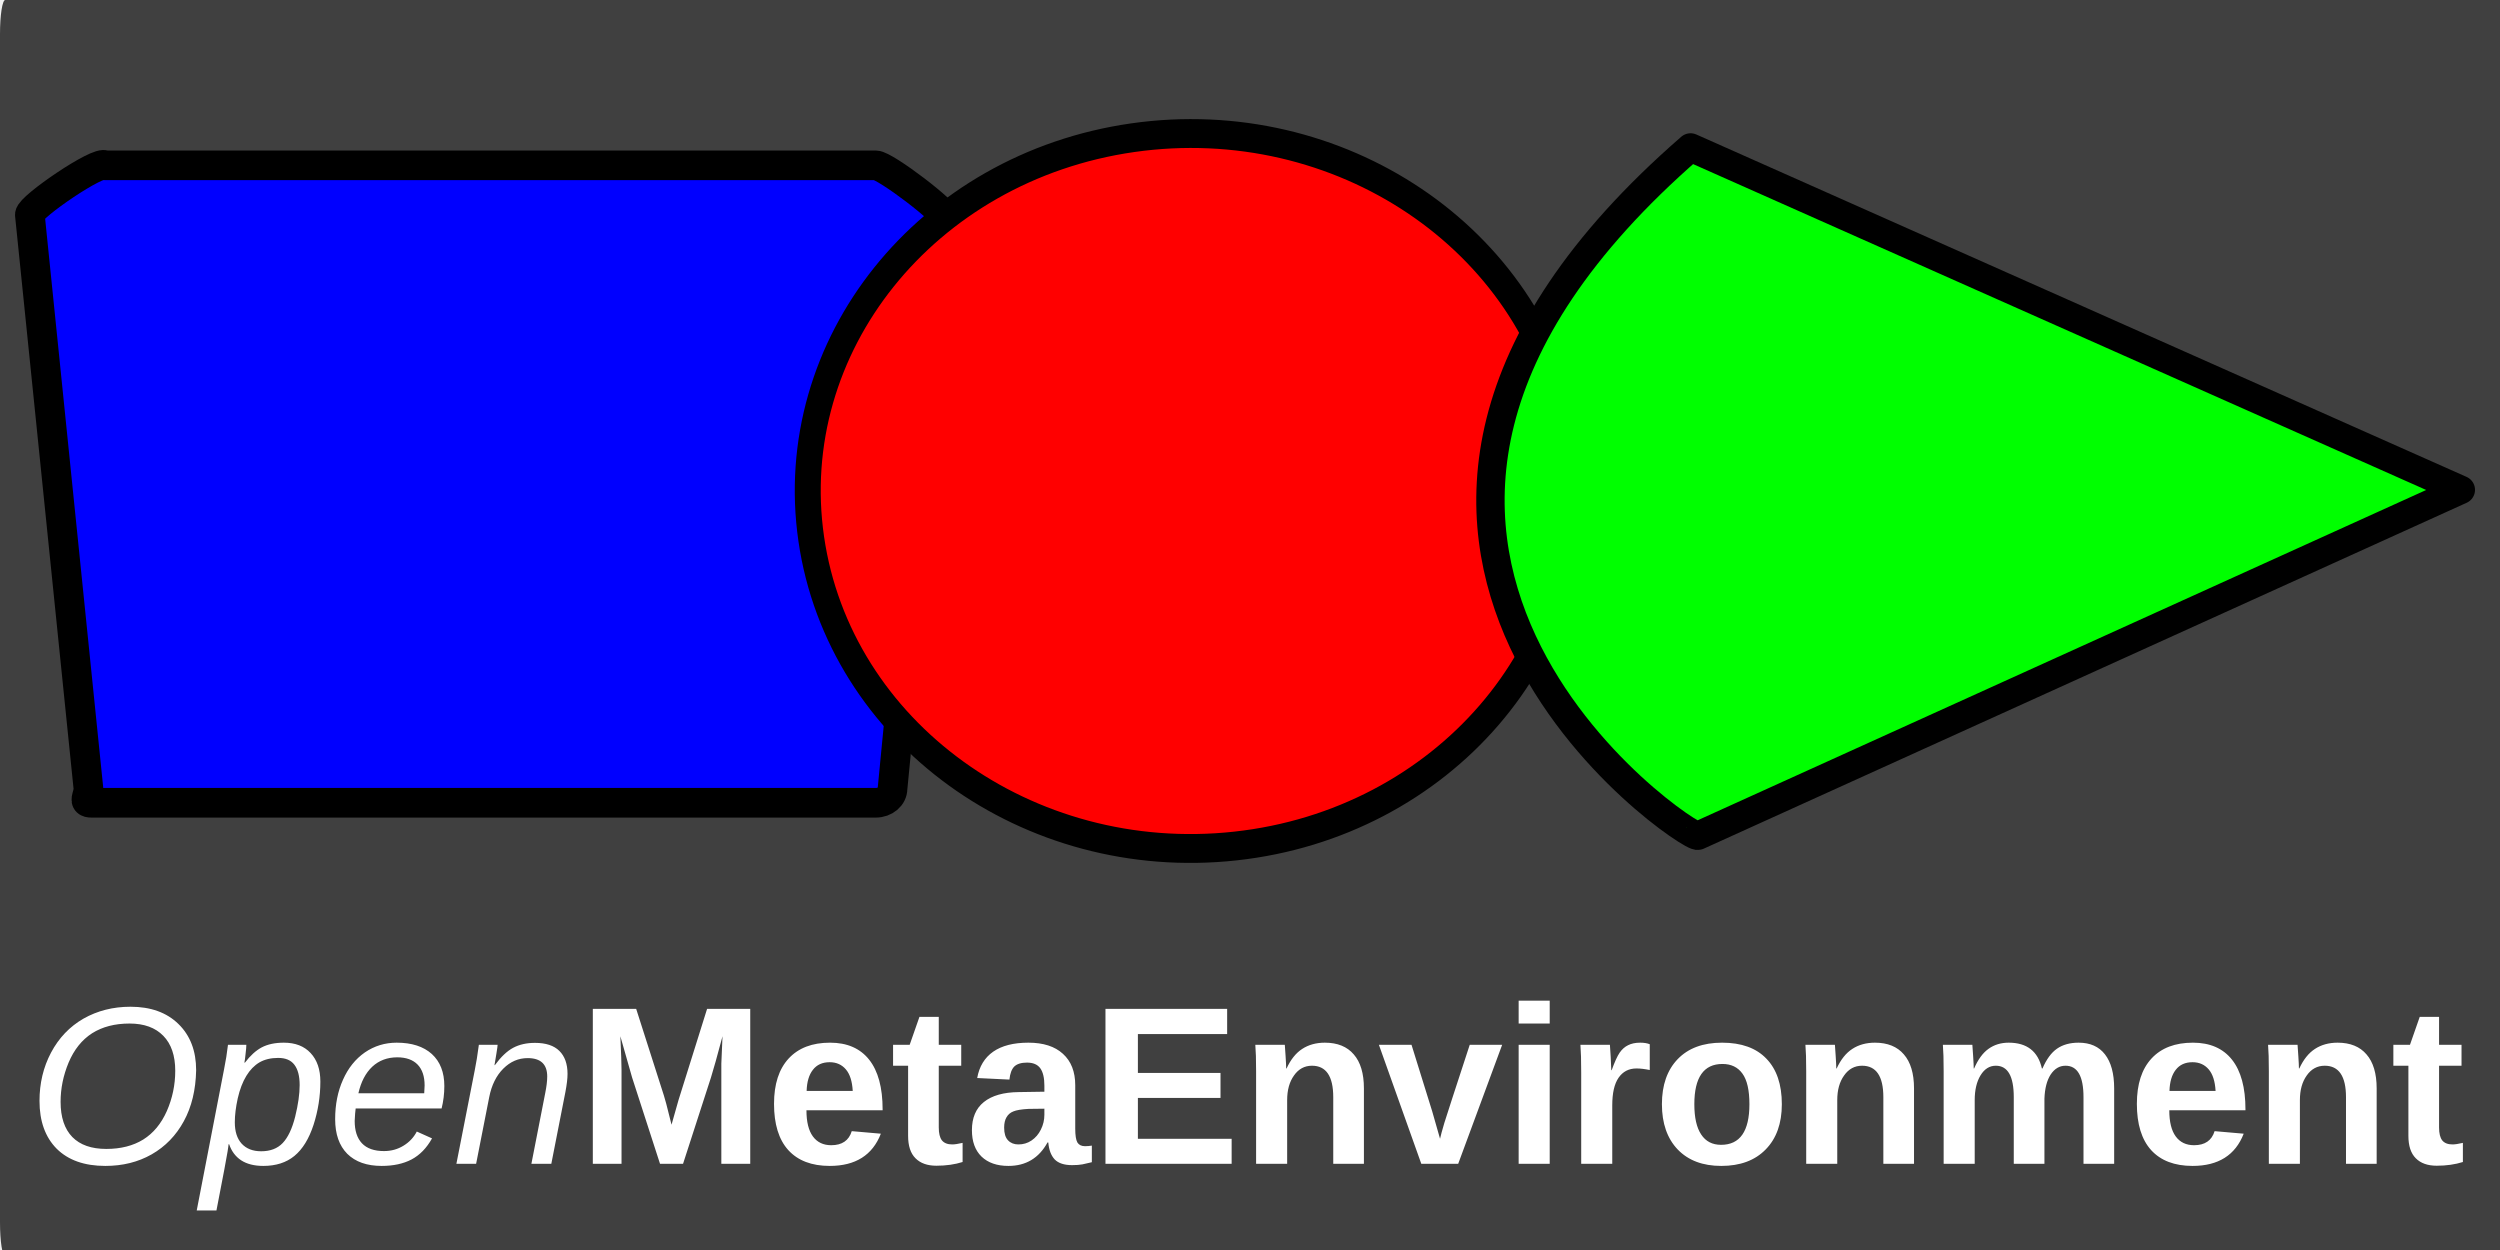
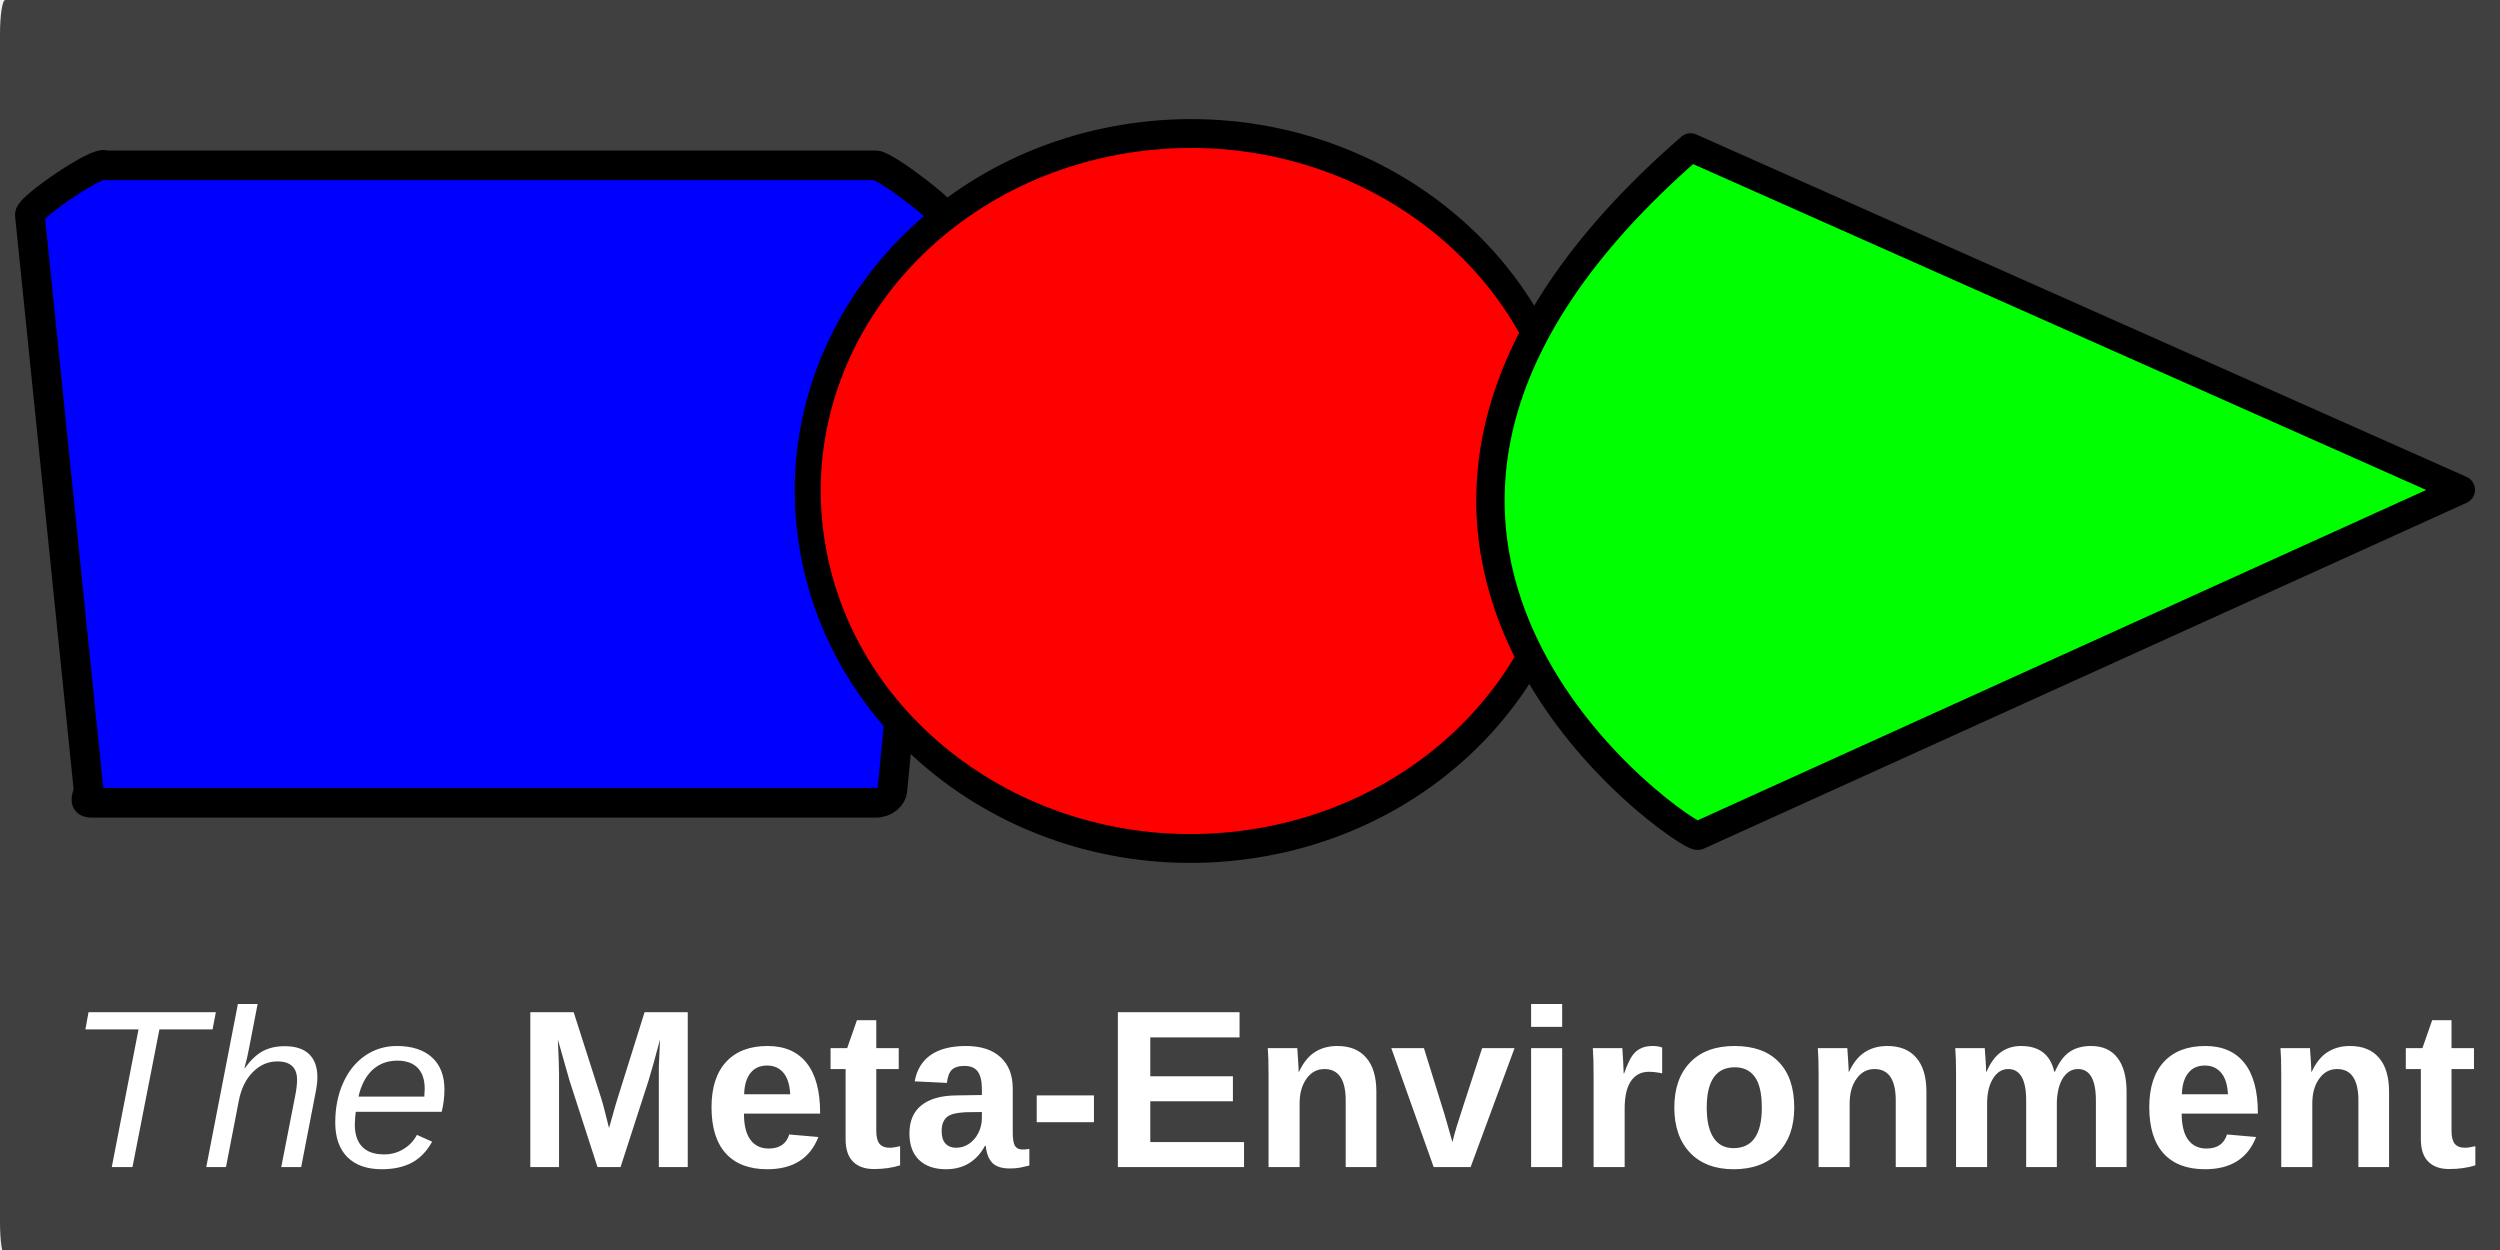
<svg xmlns="http://www.w3.org/2000/svg" width="200px" height="100px" id="svg1306">
  <defs id="defs1308" />
  <g id="layer1">
    <rect style="opacity:1;fill:#000000;fill-opacity:0.732;stroke:none;stroke-width:0;stroke-miterlimit:4;stroke-dasharray:none;stroke-opacity:0.292" id="rect2767" width="201" height="100.518" x="0" y="0" rx="0.419" ry="2.727" />
    <path style="fill:#0000ff;fill-opacity:1;stroke:#000000;stroke-width:2.371;stroke-linecap:round;stroke-linejoin:round;stroke-miterlimit:4;stroke-opacity:1" d="M 8.419,13.226 L 70.059,13.226 C 70.804,13.226 75.814,17.013 75.814,17.646 L 71.403,63.08 C 71.403,63.713 70.804,64.222 70.059,64.222 L 7.316,64.222 C 6.571,64.222 7.074,63.713 7.074,63.08 L 2.387,17.178 C 2.387,16.545 7.949,12.757 8.419,13.226 z " id="rect7191" />
    <path style="fill:#ff0000;fill-opacity:1;stroke:#000000;stroke-width:0.623;stroke-linecap:square;stroke-linejoin:round;stroke-miterlimit:4;stroke-dasharray:none;stroke-opacity:1" id="path3534" d="M 54.594,29.291 A 9.192,7.714 0 1 1 54.506,28.745" transform="matrix(3.333136,0,0,3.706926,-56.21893,-72.11686)" />
    <path style="fill:#00ff00;fill-opacity:1;stroke:#000000;stroke-width:2.269;stroke-linecap:round;stroke-linejoin:round;stroke-miterlimit:4;stroke-opacity:1" d="M 135.841,66.856 C 135.419,67.427 99.088,43.215 135.246,11.796 L 196.866,39.188 L 135.841,66.856 z " id="rect6462" />
-     <text xml:space="preserve" style="font-size:20px;font-style:normal;font-variant:normal;font-weight:normal;font-stretch:normal;text-align:start;line-height:125%;writing-mode:lr-tb;text-anchor:start;fill:#ffffff;fill-opacity:1;stroke:none;stroke-width:1px;stroke-linecap:butt;stroke-linejoin:miter;stroke-opacity:1;font-family:Adobe Sans MM" x="2.19" y="93.104" id="text1308">
-       <tspan id="tspan1310" x="2.19" y="93.104" style="font-size:18px;font-style:italic;font-variant:normal;font-weight:normal;font-stretch:normal;text-align:start;line-height:125%;writing-mode:lr-tb;text-anchor:start;fill:#ffffff;fill-opacity:1;font-family:Arial">Open<tspan style="font-size:18px;font-style:normal;font-variant:normal;font-weight:bold;font-stretch:normal;text-align:start;line-height:125%;writing-mode:lr-tb;text-anchor:start;font-family:Arial" id="tspan4321">MetaEnvironment</tspan>
+     <text xml:space="preserve" style="font-size:20px;font-style:normal;font-variant:normal;font-weight:normal;font-stretch:normal;text-align:start;line-height:125%;writing-mode:lr-tb;text-anchor:start;fill:#ffffff;fill-opacity:1;stroke:none;stroke-width:1px;stroke-linecap:butt;stroke-linejoin:miter;stroke-opacity:1;font-family:Adobe Sans MM" x="5.206" y="93.364" id="text1308">
+       <tspan id="tspan1310" x="5.206" y="93.364" style="font-size:18px;font-style:italic;font-variant:normal;font-weight:normal;font-stretch:normal;text-align:start;line-height:125%;writing-mode:lr-tb;text-anchor:start;fill:#ffffff;fill-opacity:1;font-family:Arial">The <tspan style="font-size:18px;font-style:normal;font-variant:normal;font-weight:bold;font-stretch:normal;text-align:start;line-height:125%;writing-mode:lr-tb;text-anchor:start;font-family:Arial" id="tspan4321">Meta-Environment</tspan>
      </tspan>
    </text>
  </g>
</svg>
